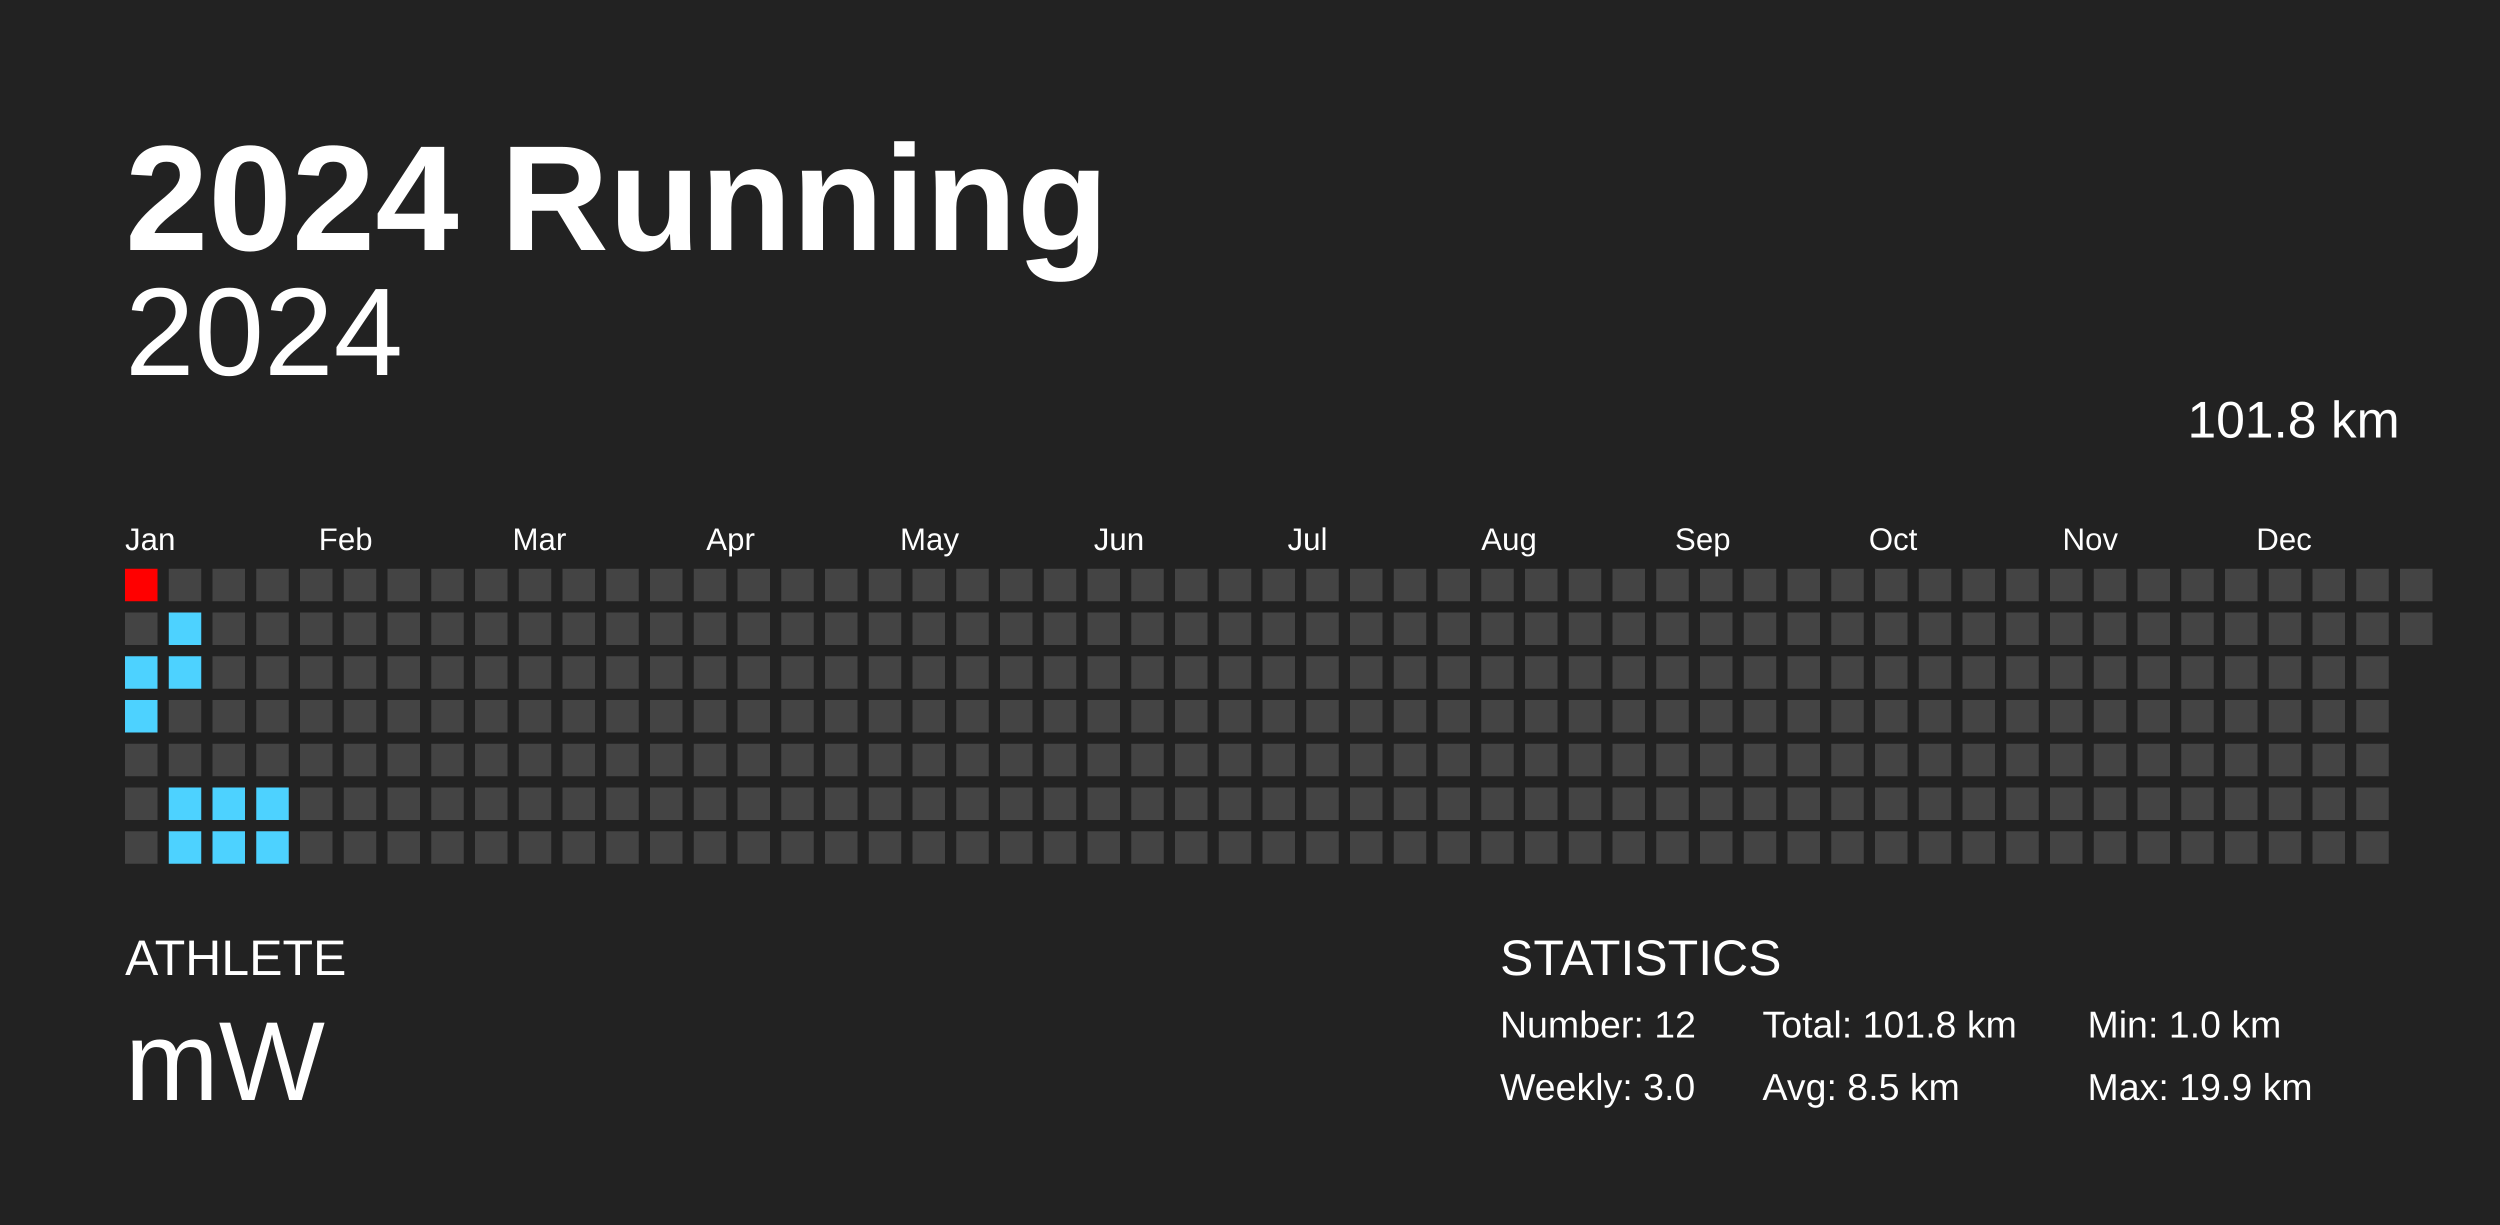
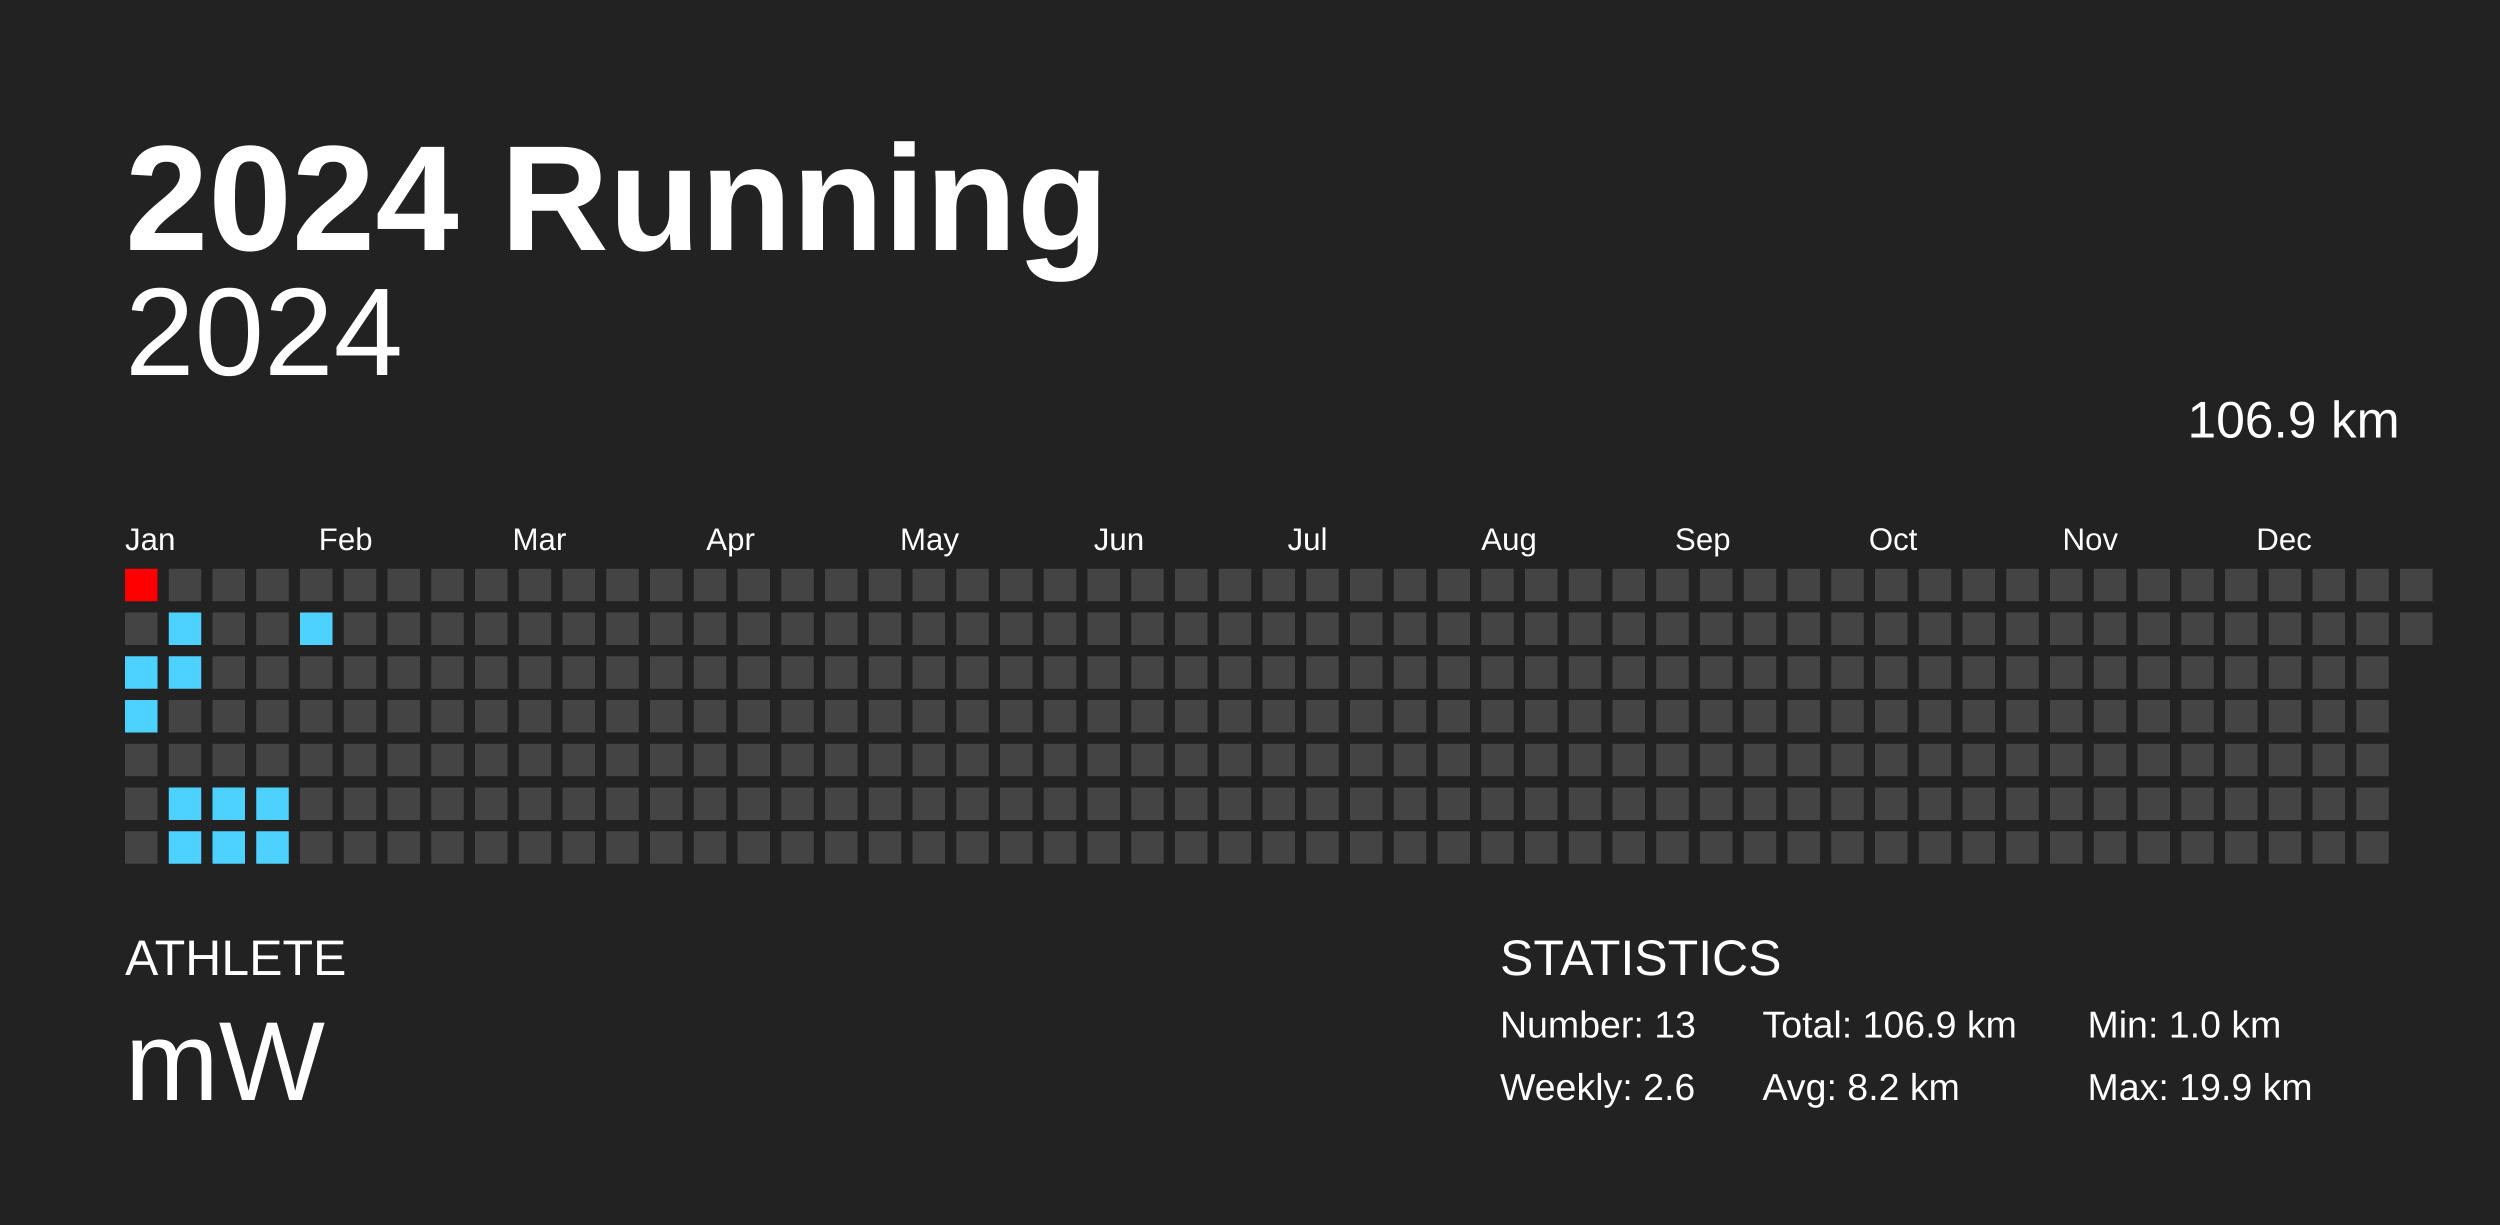
<svg xmlns="http://www.w3.org/2000/svg" baseProfile="full" height="98mm" version="1.1" viewBox="0,0,200,98" width="200mm">
  <defs />
  <rect fill="#222222" height="98" width="200" x="0" y="0" />
  <text fill="#FFFFFF" style="font-size:12px; font-family:Arial; font-weight:bold;" x="10" y="20">2024 Running</text>
  <text fill="#FFFFFF" style="font-size:4px; font-family:Arial" x="10" y="78">ATHLETE</text>
  <text fill="#FFFFFF" style="font-size:9px; font-family:Arial" x="10" y="88">mW</text>
  <text fill="#FFFFFF" style="font-size:4px; font-family:Arial" x="120" y="78">STATISTICS</text>
-   <text fill="#FFFFFF" style="font-size:3px; font-family:Arial" x="120" y="83">Number: 12</text>
-   <text fill="#FFFFFF" style="font-size:3px; font-family:Arial" x="120" y="88">Weekly: 3.0</text>
-   <text fill="#FFFFFF" style="font-size:3px; font-family:Arial" x="141" y="83">Total: 101.8 km</text>
-   <text fill="#FFFFFF" style="font-size:3px; font-family:Arial" x="141" y="88">Avg: 8.5 km</text>
+   <text fill="#FFFFFF" style="font-size:3px; font-family:Arial" x="120" y="83">Number: 13</text>
+   <text fill="#FFFFFF" style="font-size:3px; font-family:Arial" x="120" y="88">Weekly: 2.6</text>
+   <text fill="#FFFFFF" style="font-size:3px; font-family:Arial" x="141" y="83">Total: 106.9 km</text>
+   <text fill="#FFFFFF" style="font-size:3px; font-family:Arial" x="141" y="88">Avg: 8.2 km</text>
  <text fill="#FFFFFF" style="font-size:3px; font-family:Arial" x="167" y="83">Min: 1.0 km</text>
  <text fill="#FFFFFF" style="font-size:3px; font-family:Arial" x="167" y="88">Max: 19.9 km</text>
  <text alignment-baseline="hanging" fill="#FFFFFF" style="font-size:10.0px; font-family:Arial;" x="10" y="30">2024</text>
-   <text alignment-baseline="hanging" fill="#FFFFFF" style="font-size:4.125px; font-family:Arial;" x="175" y="35">101.8 km</text>
+   <text alignment-baseline="hanging" fill="#FFFFFF" style="font-size:4.125px; font-family:Arial;" x="175" y="35">106.9 km</text>
  <text fill="#FFFFFF" style="font-size:2.5px; font-family:Arial" x="10.0" y="44">Jan</text>
  <text fill="#FFFFFF" style="font-size:2.5px; font-family:Arial" x="25.5" y="44">Feb</text>
  <text fill="#FFFFFF" style="font-size:2.5px; font-family:Arial" x="41.0" y="44">Mar</text>
  <text fill="#FFFFFF" style="font-size:2.5px; font-family:Arial" x="56.5" y="44">Apr</text>
  <text fill="#FFFFFF" style="font-size:2.5px; font-family:Arial" x="72.0" y="44">May</text>
  <text fill="#FFFFFF" style="font-size:2.5px; font-family:Arial" x="87.5" y="44">Jun</text>
  <text fill="#FFFFFF" style="font-size:2.5px; font-family:Arial" x="103.0" y="44">Jul</text>
  <text fill="#FFFFFF" style="font-size:2.5px; font-family:Arial" x="118.5" y="44">Aug</text>
  <text fill="#FFFFFF" style="font-size:2.5px; font-family:Arial" x="134.0" y="44">Sep</text>
  <text fill="#FFFFFF" style="font-size:2.5px; font-family:Arial" x="149.5" y="44">Oct</text>
  <text fill="#FFFFFF" style="font-size:2.5px; font-family:Arial" x="165.0" y="44">Nov</text>
  <text fill="#FFFFFF" style="font-size:2.5px; font-family:Arial" x="180.5" y="44">Dec</text>
  <rect fill="red" height="2.6" width="2.6" x="10.0" y="45.5" />
  <rect fill="#444444" height="2.6" width="2.6" x="10.0" y="49.0" />
  <rect fill="#4dd2ff" height="2.6" width="2.6" x="10.0" y="52.5" />
  <rect fill="#4dd2ff" height="2.6" width="2.6" x="10.0" y="56.0" />
  <rect fill="#444444" height="2.6" width="2.6" x="10.0" y="59.5" />
  <rect fill="#444444" height="2.6" width="2.6" x="10.0" y="63.0" />
  <rect fill="#444444" height="2.6" width="2.6" x="10.0" y="66.5" />
  <rect fill="#444444" height="2.6" width="2.6" x="13.5" y="45.5" />
  <rect fill="#4dd2ff" height="2.6" width="2.6" x="13.5" y="49.0" />
  <rect fill="#4dd2ff" height="2.6" width="2.6" x="13.5" y="52.5" />
  <rect fill="#444444" height="2.6" width="2.6" x="13.5" y="56.0" />
  <rect fill="#444444" height="2.6" width="2.6" x="13.5" y="59.5" />
  <rect fill="#4dd2ff" height="2.6" width="2.6" x="13.5" y="63.0" />
  <rect fill="#4dd2ff" height="2.6" width="2.6" x="13.5" y="66.5" />
  <rect fill="#444444" height="2.6" width="2.6" x="17.0" y="45.5" />
  <rect fill="#444444" height="2.6" width="2.6" x="17.0" y="49.0" />
  <rect fill="#444444" height="2.6" width="2.6" x="17.0" y="52.5" />
  <rect fill="#444444" height="2.6" width="2.6" x="17.0" y="56.0" />
  <rect fill="#444444" height="2.6" width="2.6" x="17.0" y="59.5" />
  <rect fill="#4dd2ff" height="2.6" width="2.6" x="17.0" y="63.0" />
  <rect fill="#4dd2ff" height="2.6" width="2.6" x="17.0" y="66.5" />
  <rect fill="#444444" height="2.6" width="2.6" x="20.5" y="45.5" />
  <rect fill="#444444" height="2.6" width="2.6" x="20.5" y="49.0" />
  <rect fill="#444444" height="2.6" width="2.6" x="20.5" y="52.5" />
  <rect fill="#444444" height="2.6" width="2.6" x="20.5" y="56.0" />
  <rect fill="#444444" height="2.6" width="2.6" x="20.5" y="59.5" />
  <rect fill="#4dd2ff" height="2.6" width="2.6" x="20.5" y="63.0" />
  <rect fill="#4dd2ff" height="2.6" width="2.6" x="20.5" y="66.5" />
  <rect fill="#444444" height="2.6" width="2.6" x="24.0" y="45.5" />
-   <rect fill="#444444" height="2.6" width="2.6" x="24.0" y="49.0" />
+   <rect fill="#4dd2ff" height="2.6" width="2.6" x="24.0" y="49.0" />
  <rect fill="#444444" height="2.6" width="2.6" x="24.0" y="52.5" />
  <rect fill="#444444" height="2.6" width="2.6" x="24.0" y="56.0" />
  <rect fill="#444444" height="2.6" width="2.6" x="24.0" y="59.5" />
  <rect fill="#444444" height="2.6" width="2.6" x="24.0" y="63.0" />
  <rect fill="#444444" height="2.6" width="2.6" x="24.0" y="66.5" />
  <rect fill="#444444" height="2.6" width="2.6" x="27.5" y="45.5" />
  <rect fill="#444444" height="2.6" width="2.6" x="27.5" y="49.0" />
  <rect fill="#444444" height="2.6" width="2.6" x="27.5" y="52.5" />
  <rect fill="#444444" height="2.6" width="2.6" x="27.5" y="56.0" />
  <rect fill="#444444" height="2.6" width="2.6" x="27.5" y="59.5" />
  <rect fill="#444444" height="2.6" width="2.6" x="27.5" y="63.0" />
  <rect fill="#444444" height="2.6" width="2.6" x="27.5" y="66.5" />
  <rect fill="#444444" height="2.6" width="2.6" x="31.0" y="45.5" />
  <rect fill="#444444" height="2.6" width="2.6" x="31.0" y="49.0" />
  <rect fill="#444444" height="2.6" width="2.6" x="31.0" y="52.5" />
  <rect fill="#444444" height="2.6" width="2.6" x="31.0" y="56.0" />
  <rect fill="#444444" height="2.6" width="2.6" x="31.0" y="59.5" />
  <rect fill="#444444" height="2.6" width="2.6" x="31.0" y="63.0" />
  <rect fill="#444444" height="2.6" width="2.6" x="31.0" y="66.5" />
  <rect fill="#444444" height="2.6" width="2.6" x="34.5" y="45.5" />
  <rect fill="#444444" height="2.6" width="2.6" x="34.5" y="49.0" />
  <rect fill="#444444" height="2.6" width="2.6" x="34.5" y="52.5" />
  <rect fill="#444444" height="2.6" width="2.6" x="34.5" y="56.0" />
  <rect fill="#444444" height="2.6" width="2.6" x="34.5" y="59.5" />
  <rect fill="#444444" height="2.6" width="2.6" x="34.5" y="63.0" />
  <rect fill="#444444" height="2.6" width="2.6" x="34.5" y="66.5" />
  <rect fill="#444444" height="2.6" width="2.6" x="38.0" y="45.5" />
  <rect fill="#444444" height="2.6" width="2.6" x="38.0" y="49.0" />
  <rect fill="#444444" height="2.6" width="2.6" x="38.0" y="52.5" />
  <rect fill="#444444" height="2.6" width="2.6" x="38.0" y="56.0" />
  <rect fill="#444444" height="2.6" width="2.6" x="38.0" y="59.5" />
  <rect fill="#444444" height="2.6" width="2.6" x="38.0" y="63.0" />
  <rect fill="#444444" height="2.6" width="2.6" x="38.0" y="66.5" />
  <rect fill="#444444" height="2.6" width="2.6" x="41.5" y="45.5" />
  <rect fill="#444444" height="2.6" width="2.6" x="41.5" y="49.0" />
  <rect fill="#444444" height="2.6" width="2.6" x="41.5" y="52.5" />
  <rect fill="#444444" height="2.6" width="2.6" x="41.5" y="56.0" />
  <rect fill="#444444" height="2.6" width="2.6" x="41.5" y="59.5" />
  <rect fill="#444444" height="2.6" width="2.6" x="41.5" y="63.0" />
  <rect fill="#444444" height="2.6" width="2.6" x="41.5" y="66.5" />
  <rect fill="#444444" height="2.6" width="2.6" x="45.0" y="45.5" />
  <rect fill="#444444" height="2.6" width="2.6" x="45.0" y="49.0" />
  <rect fill="#444444" height="2.6" width="2.6" x="45.0" y="52.5" />
  <rect fill="#444444" height="2.6" width="2.6" x="45.0" y="56.0" />
  <rect fill="#444444" height="2.6" width="2.6" x="45.0" y="59.5" />
  <rect fill="#444444" height="2.6" width="2.6" x="45.0" y="63.0" />
  <rect fill="#444444" height="2.6" width="2.6" x="45.0" y="66.5" />
  <rect fill="#444444" height="2.6" width="2.6" x="48.5" y="45.5" />
  <rect fill="#444444" height="2.6" width="2.6" x="48.5" y="49.0" />
  <rect fill="#444444" height="2.6" width="2.6" x="48.5" y="52.5" />
  <rect fill="#444444" height="2.6" width="2.6" x="48.5" y="56.0" />
  <rect fill="#444444" height="2.6" width="2.6" x="48.5" y="59.5" />
  <rect fill="#444444" height="2.6" width="2.6" x="48.5" y="63.0" />
  <rect fill="#444444" height="2.6" width="2.6" x="48.5" y="66.5" />
  <rect fill="#444444" height="2.6" width="2.6" x="52.0" y="45.5" />
  <rect fill="#444444" height="2.6" width="2.6" x="52.0" y="49.0" />
  <rect fill="#444444" height="2.6" width="2.6" x="52.0" y="52.5" />
  <rect fill="#444444" height="2.6" width="2.6" x="52.0" y="56.0" />
  <rect fill="#444444" height="2.6" width="2.6" x="52.0" y="59.5" />
  <rect fill="#444444" height="2.6" width="2.6" x="52.0" y="63.0" />
  <rect fill="#444444" height="2.6" width="2.6" x="52.0" y="66.5" />
  <rect fill="#444444" height="2.6" width="2.6" x="55.5" y="45.5" />
  <rect fill="#444444" height="2.6" width="2.6" x="55.5" y="49.0" />
  <rect fill="#444444" height="2.6" width="2.6" x="55.5" y="52.5" />
  <rect fill="#444444" height="2.6" width="2.6" x="55.5" y="56.0" />
  <rect fill="#444444" height="2.6" width="2.6" x="55.5" y="59.5" />
  <rect fill="#444444" height="2.6" width="2.6" x="55.5" y="63.0" />
  <rect fill="#444444" height="2.6" width="2.6" x="55.5" y="66.5" />
  <rect fill="#444444" height="2.6" width="2.6" x="59.0" y="45.5" />
  <rect fill="#444444" height="2.6" width="2.6" x="59.0" y="49.0" />
  <rect fill="#444444" height="2.6" width="2.6" x="59.0" y="52.5" />
  <rect fill="#444444" height="2.6" width="2.6" x="59.0" y="56.0" />
  <rect fill="#444444" height="2.6" width="2.6" x="59.0" y="59.5" />
  <rect fill="#444444" height="2.6" width="2.6" x="59.0" y="63.0" />
  <rect fill="#444444" height="2.6" width="2.6" x="59.0" y="66.5" />
  <rect fill="#444444" height="2.6" width="2.6" x="62.5" y="45.5" />
  <rect fill="#444444" height="2.6" width="2.6" x="62.5" y="49.0" />
  <rect fill="#444444" height="2.6" width="2.6" x="62.5" y="52.5" />
  <rect fill="#444444" height="2.6" width="2.6" x="62.5" y="56.0" />
  <rect fill="#444444" height="2.6" width="2.6" x="62.5" y="59.5" />
  <rect fill="#444444" height="2.6" width="2.6" x="62.5" y="63.0" />
  <rect fill="#444444" height="2.6" width="2.6" x="62.5" y="66.5" />
  <rect fill="#444444" height="2.6" width="2.6" x="66.0" y="45.5" />
  <rect fill="#444444" height="2.6" width="2.6" x="66.0" y="49.0" />
  <rect fill="#444444" height="2.6" width="2.6" x="66.0" y="52.5" />
  <rect fill="#444444" height="2.6" width="2.6" x="66.0" y="56.0" />
  <rect fill="#444444" height="2.6" width="2.6" x="66.0" y="59.5" />
  <rect fill="#444444" height="2.6" width="2.6" x="66.0" y="63.0" />
  <rect fill="#444444" height="2.6" width="2.6" x="66.0" y="66.5" />
  <rect fill="#444444" height="2.6" width="2.6" x="69.5" y="45.5" />
  <rect fill="#444444" height="2.6" width="2.6" x="69.5" y="49.0" />
  <rect fill="#444444" height="2.6" width="2.6" x="69.5" y="52.5" />
  <rect fill="#444444" height="2.6" width="2.6" x="69.5" y="56.0" />
  <rect fill="#444444" height="2.6" width="2.6" x="69.5" y="59.5" />
  <rect fill="#444444" height="2.6" width="2.6" x="69.5" y="63.0" />
  <rect fill="#444444" height="2.6" width="2.6" x="69.5" y="66.5" />
  <rect fill="#444444" height="2.6" width="2.6" x="73.0" y="45.5" />
  <rect fill="#444444" height="2.6" width="2.6" x="73.0" y="49.0" />
  <rect fill="#444444" height="2.6" width="2.6" x="73.0" y="52.5" />
  <rect fill="#444444" height="2.6" width="2.6" x="73.0" y="56.0" />
  <rect fill="#444444" height="2.6" width="2.6" x="73.0" y="59.5" />
  <rect fill="#444444" height="2.6" width="2.6" x="73.0" y="63.0" />
  <rect fill="#444444" height="2.6" width="2.6" x="73.0" y="66.5" />
  <rect fill="#444444" height="2.6" width="2.6" x="76.5" y="45.5" />
  <rect fill="#444444" height="2.6" width="2.6" x="76.5" y="49.0" />
  <rect fill="#444444" height="2.6" width="2.6" x="76.5" y="52.5" />
  <rect fill="#444444" height="2.6" width="2.6" x="76.5" y="56.0" />
  <rect fill="#444444" height="2.6" width="2.6" x="76.5" y="59.5" />
  <rect fill="#444444" height="2.6" width="2.6" x="76.5" y="63.0" />
  <rect fill="#444444" height="2.6" width="2.6" x="76.5" y="66.5" />
  <rect fill="#444444" height="2.6" width="2.6" x="80.0" y="45.5" />
  <rect fill="#444444" height="2.6" width="2.6" x="80.0" y="49.0" />
  <rect fill="#444444" height="2.6" width="2.6" x="80.0" y="52.5" />
  <rect fill="#444444" height="2.6" width="2.6" x="80.0" y="56.0" />
  <rect fill="#444444" height="2.6" width="2.6" x="80.0" y="59.5" />
  <rect fill="#444444" height="2.6" width="2.6" x="80.0" y="63.0" />
  <rect fill="#444444" height="2.6" width="2.6" x="80.0" y="66.5" />
  <rect fill="#444444" height="2.6" width="2.6" x="83.5" y="45.5" />
  <rect fill="#444444" height="2.6" width="2.6" x="83.5" y="49.0" />
  <rect fill="#444444" height="2.6" width="2.6" x="83.5" y="52.5" />
  <rect fill="#444444" height="2.6" width="2.6" x="83.5" y="56.0" />
  <rect fill="#444444" height="2.6" width="2.6" x="83.5" y="59.5" />
  <rect fill="#444444" height="2.6" width="2.6" x="83.5" y="63.0" />
  <rect fill="#444444" height="2.6" width="2.6" x="83.5" y="66.5" />
  <rect fill="#444444" height="2.6" width="2.6" x="87.0" y="45.5" />
  <rect fill="#444444" height="2.6" width="2.6" x="87.0" y="49.0" />
  <rect fill="#444444" height="2.6" width="2.6" x="87.0" y="52.5" />
  <rect fill="#444444" height="2.6" width="2.6" x="87.0" y="56.0" />
  <rect fill="#444444" height="2.6" width="2.6" x="87.0" y="59.5" />
  <rect fill="#444444" height="2.6" width="2.6" x="87.0" y="63.0" />
  <rect fill="#444444" height="2.6" width="2.6" x="87.0" y="66.5" />
  <rect fill="#444444" height="2.6" width="2.6" x="90.5" y="45.5" />
  <rect fill="#444444" height="2.6" width="2.6" x="90.5" y="49.0" />
  <rect fill="#444444" height="2.6" width="2.6" x="90.5" y="52.5" />
  <rect fill="#444444" height="2.6" width="2.6" x="90.5" y="56.0" />
  <rect fill="#444444" height="2.6" width="2.6" x="90.5" y="59.5" />
  <rect fill="#444444" height="2.6" width="2.6" x="90.5" y="63.0" />
  <rect fill="#444444" height="2.6" width="2.6" x="90.5" y="66.5" />
  <rect fill="#444444" height="2.6" width="2.6" x="94.0" y="45.5" />
  <rect fill="#444444" height="2.6" width="2.6" x="94.0" y="49.0" />
  <rect fill="#444444" height="2.6" width="2.6" x="94.0" y="52.5" />
  <rect fill="#444444" height="2.6" width="2.6" x="94.0" y="56.0" />
  <rect fill="#444444" height="2.6" width="2.6" x="94.0" y="59.5" />
  <rect fill="#444444" height="2.6" width="2.6" x="94.0" y="63.0" />
  <rect fill="#444444" height="2.6" width="2.6" x="94.0" y="66.5" />
  <rect fill="#444444" height="2.6" width="2.6" x="97.5" y="45.5" />
  <rect fill="#444444" height="2.6" width="2.6" x="97.5" y="49.0" />
  <rect fill="#444444" height="2.6" width="2.6" x="97.5" y="52.5" />
  <rect fill="#444444" height="2.6" width="2.6" x="97.5" y="56.0" />
  <rect fill="#444444" height="2.6" width="2.6" x="97.5" y="59.5" />
  <rect fill="#444444" height="2.6" width="2.6" x="97.5" y="63.0" />
  <rect fill="#444444" height="2.6" width="2.6" x="97.5" y="66.5" />
  <rect fill="#444444" height="2.6" width="2.6" x="101.0" y="45.5" />
  <rect fill="#444444" height="2.6" width="2.6" x="101.0" y="49.0" />
  <rect fill="#444444" height="2.6" width="2.6" x="101.0" y="52.5" />
  <rect fill="#444444" height="2.6" width="2.6" x="101.0" y="56.0" />
  <rect fill="#444444" height="2.6" width="2.6" x="101.0" y="59.5" />
  <rect fill="#444444" height="2.6" width="2.6" x="101.0" y="63.0" />
  <rect fill="#444444" height="2.6" width="2.6" x="101.0" y="66.5" />
  <rect fill="#444444" height="2.6" width="2.6" x="104.5" y="45.5" />
  <rect fill="#444444" height="2.6" width="2.6" x="104.5" y="49.0" />
  <rect fill="#444444" height="2.6" width="2.6" x="104.5" y="52.5" />
  <rect fill="#444444" height="2.6" width="2.6" x="104.5" y="56.0" />
  <rect fill="#444444" height="2.6" width="2.6" x="104.5" y="59.5" />
  <rect fill="#444444" height="2.6" width="2.6" x="104.5" y="63.0" />
  <rect fill="#444444" height="2.6" width="2.6" x="104.5" y="66.5" />
  <rect fill="#444444" height="2.6" width="2.6" x="108.0" y="45.5" />
  <rect fill="#444444" height="2.6" width="2.6" x="108.0" y="49.0" />
  <rect fill="#444444" height="2.6" width="2.6" x="108.0" y="52.5" />
  <rect fill="#444444" height="2.6" width="2.6" x="108.0" y="56.0" />
  <rect fill="#444444" height="2.6" width="2.6" x="108.0" y="59.5" />
  <rect fill="#444444" height="2.6" width="2.6" x="108.0" y="63.0" />
  <rect fill="#444444" height="2.6" width="2.6" x="108.0" y="66.5" />
  <rect fill="#444444" height="2.6" width="2.6" x="111.5" y="45.5" />
  <rect fill="#444444" height="2.6" width="2.6" x="111.5" y="49.0" />
  <rect fill="#444444" height="2.6" width="2.6" x="111.5" y="52.5" />
  <rect fill="#444444" height="2.6" width="2.6" x="111.5" y="56.0" />
  <rect fill="#444444" height="2.6" width="2.6" x="111.5" y="59.5" />
  <rect fill="#444444" height="2.6" width="2.6" x="111.5" y="63.0" />
  <rect fill="#444444" height="2.6" width="2.6" x="111.5" y="66.5" />
  <rect fill="#444444" height="2.6" width="2.6" x="115.0" y="45.5" />
  <rect fill="#444444" height="2.6" width="2.6" x="115.0" y="49.0" />
  <rect fill="#444444" height="2.6" width="2.6" x="115.0" y="52.5" />
  <rect fill="#444444" height="2.6" width="2.6" x="115.0" y="56.0" />
  <rect fill="#444444" height="2.6" width="2.6" x="115.0" y="59.5" />
  <rect fill="#444444" height="2.6" width="2.6" x="115.0" y="63.0" />
  <rect fill="#444444" height="2.6" width="2.6" x="115.0" y="66.5" />
  <rect fill="#444444" height="2.6" width="2.6" x="118.5" y="45.5" />
  <rect fill="#444444" height="2.6" width="2.6" x="118.5" y="49.0" />
  <rect fill="#444444" height="2.6" width="2.6" x="118.5" y="52.5" />
  <rect fill="#444444" height="2.6" width="2.6" x="118.5" y="56.0" />
  <rect fill="#444444" height="2.6" width="2.6" x="118.5" y="59.5" />
  <rect fill="#444444" height="2.6" width="2.6" x="118.5" y="63.0" />
  <rect fill="#444444" height="2.6" width="2.6" x="118.5" y="66.5" />
  <rect fill="#444444" height="2.6" width="2.6" x="122.0" y="45.5" />
  <rect fill="#444444" height="2.6" width="2.6" x="122.0" y="49.0" />
  <rect fill="#444444" height="2.6" width="2.6" x="122.0" y="52.5" />
  <rect fill="#444444" height="2.6" width="2.6" x="122.0" y="56.0" />
  <rect fill="#444444" height="2.6" width="2.6" x="122.0" y="59.5" />
  <rect fill="#444444" height="2.6" width="2.6" x="122.0" y="63.0" />
  <rect fill="#444444" height="2.6" width="2.6" x="122.0" y="66.5" />
  <rect fill="#444444" height="2.6" width="2.6" x="125.5" y="45.5" />
  <rect fill="#444444" height="2.6" width="2.6" x="125.5" y="49.0" />
  <rect fill="#444444" height="2.6" width="2.6" x="125.5" y="52.5" />
  <rect fill="#444444" height="2.6" width="2.6" x="125.5" y="56.0" />
  <rect fill="#444444" height="2.6" width="2.6" x="125.5" y="59.5" />
  <rect fill="#444444" height="2.6" width="2.6" x="125.5" y="63.0" />
  <rect fill="#444444" height="2.6" width="2.6" x="125.5" y="66.5" />
  <rect fill="#444444" height="2.6" width="2.6" x="129.0" y="45.5" />
  <rect fill="#444444" height="2.6" width="2.6" x="129.0" y="49.0" />
  <rect fill="#444444" height="2.6" width="2.6" x="129.0" y="52.5" />
  <rect fill="#444444" height="2.6" width="2.6" x="129.0" y="56.0" />
  <rect fill="#444444" height="2.6" width="2.6" x="129.0" y="59.5" />
  <rect fill="#444444" height="2.6" width="2.6" x="129.0" y="63.0" />
  <rect fill="#444444" height="2.6" width="2.6" x="129.0" y="66.5" />
  <rect fill="#444444" height="2.6" width="2.6" x="132.5" y="45.5" />
  <rect fill="#444444" height="2.6" width="2.6" x="132.5" y="49.0" />
  <rect fill="#444444" height="2.6" width="2.6" x="132.5" y="52.5" />
  <rect fill="#444444" height="2.6" width="2.6" x="132.5" y="56.0" />
  <rect fill="#444444" height="2.6" width="2.6" x="132.5" y="59.5" />
  <rect fill="#444444" height="2.6" width="2.6" x="132.5" y="63.0" />
  <rect fill="#444444" height="2.6" width="2.6" x="132.5" y="66.5" />
  <rect fill="#444444" height="2.6" width="2.6" x="136.0" y="45.5" />
  <rect fill="#444444" height="2.6" width="2.6" x="136.0" y="49.0" />
  <rect fill="#444444" height="2.6" width="2.6" x="136.0" y="52.5" />
  <rect fill="#444444" height="2.6" width="2.6" x="136.0" y="56.0" />
  <rect fill="#444444" height="2.6" width="2.6" x="136.0" y="59.5" />
  <rect fill="#444444" height="2.6" width="2.6" x="136.0" y="63.0" />
  <rect fill="#444444" height="2.6" width="2.6" x="136.0" y="66.5" />
  <rect fill="#444444" height="2.6" width="2.6" x="139.5" y="45.5" />
  <rect fill="#444444" height="2.6" width="2.6" x="139.5" y="49.0" />
  <rect fill="#444444" height="2.6" width="2.6" x="139.5" y="52.5" />
  <rect fill="#444444" height="2.6" width="2.6" x="139.5" y="56.0" />
  <rect fill="#444444" height="2.6" width="2.6" x="139.5" y="59.5" />
  <rect fill="#444444" height="2.6" width="2.6" x="139.5" y="63.0" />
  <rect fill="#444444" height="2.6" width="2.6" x="139.5" y="66.5" />
  <rect fill="#444444" height="2.6" width="2.6" x="143.0" y="45.5" />
  <rect fill="#444444" height="2.6" width="2.6" x="143.0" y="49.0" />
  <rect fill="#444444" height="2.6" width="2.6" x="143.0" y="52.5" />
  <rect fill="#444444" height="2.6" width="2.6" x="143.0" y="56.0" />
  <rect fill="#444444" height="2.6" width="2.6" x="143.0" y="59.5" />
  <rect fill="#444444" height="2.6" width="2.6" x="143.0" y="63.0" />
  <rect fill="#444444" height="2.6" width="2.6" x="143.0" y="66.5" />
  <rect fill="#444444" height="2.6" width="2.6" x="146.5" y="45.5" />
  <rect fill="#444444" height="2.6" width="2.6" x="146.5" y="49.0" />
  <rect fill="#444444" height="2.6" width="2.6" x="146.5" y="52.5" />
  <rect fill="#444444" height="2.6" width="2.6" x="146.5" y="56.0" />
  <rect fill="#444444" height="2.6" width="2.6" x="146.5" y="59.5" />
  <rect fill="#444444" height="2.6" width="2.6" x="146.5" y="63.0" />
  <rect fill="#444444" height="2.6" width="2.6" x="146.5" y="66.5" />
  <rect fill="#444444" height="2.6" width="2.6" x="150.0" y="45.5" />
  <rect fill="#444444" height="2.6" width="2.6" x="150.0" y="49.0" />
  <rect fill="#444444" height="2.6" width="2.6" x="150.0" y="52.5" />
  <rect fill="#444444" height="2.6" width="2.6" x="150.0" y="56.0" />
  <rect fill="#444444" height="2.6" width="2.6" x="150.0" y="59.5" />
  <rect fill="#444444" height="2.6" width="2.6" x="150.0" y="63.0" />
  <rect fill="#444444" height="2.6" width="2.6" x="150.0" y="66.5" />
  <rect fill="#444444" height="2.6" width="2.6" x="153.5" y="45.5" />
  <rect fill="#444444" height="2.6" width="2.6" x="153.5" y="49.0" />
  <rect fill="#444444" height="2.6" width="2.6" x="153.5" y="52.5" />
  <rect fill="#444444" height="2.6" width="2.6" x="153.5" y="56.0" />
  <rect fill="#444444" height="2.6" width="2.6" x="153.5" y="59.5" />
  <rect fill="#444444" height="2.6" width="2.6" x="153.5" y="63.0" />
  <rect fill="#444444" height="2.6" width="2.6" x="153.5" y="66.5" />
  <rect fill="#444444" height="2.6" width="2.6" x="157.0" y="45.5" />
  <rect fill="#444444" height="2.6" width="2.6" x="157.0" y="49.0" />
  <rect fill="#444444" height="2.6" width="2.6" x="157.0" y="52.5" />
  <rect fill="#444444" height="2.6" width="2.6" x="157.0" y="56.0" />
  <rect fill="#444444" height="2.6" width="2.6" x="157.0" y="59.5" />
  <rect fill="#444444" height="2.6" width="2.6" x="157.0" y="63.0" />
  <rect fill="#444444" height="2.6" width="2.6" x="157.0" y="66.5" />
  <rect fill="#444444" height="2.6" width="2.6" x="160.5" y="45.5" />
  <rect fill="#444444" height="2.6" width="2.6" x="160.5" y="49.0" />
  <rect fill="#444444" height="2.6" width="2.6" x="160.5" y="52.5" />
  <rect fill="#444444" height="2.6" width="2.6" x="160.5" y="56.0" />
  <rect fill="#444444" height="2.6" width="2.6" x="160.5" y="59.5" />
  <rect fill="#444444" height="2.6" width="2.6" x="160.5" y="63.0" />
  <rect fill="#444444" height="2.6" width="2.6" x="160.5" y="66.5" />
  <rect fill="#444444" height="2.6" width="2.6" x="164.0" y="45.5" />
  <rect fill="#444444" height="2.6" width="2.6" x="164.0" y="49.0" />
  <rect fill="#444444" height="2.6" width="2.6" x="164.0" y="52.5" />
  <rect fill="#444444" height="2.6" width="2.6" x="164.0" y="56.0" />
  <rect fill="#444444" height="2.6" width="2.6" x="164.0" y="59.5" />
  <rect fill="#444444" height="2.6" width="2.6" x="164.0" y="63.0" />
  <rect fill="#444444" height="2.6" width="2.6" x="164.0" y="66.5" />
  <rect fill="#444444" height="2.6" width="2.6" x="167.5" y="45.5" />
  <rect fill="#444444" height="2.6" width="2.6" x="167.5" y="49.0" />
  <rect fill="#444444" height="2.6" width="2.6" x="167.5" y="52.5" />
  <rect fill="#444444" height="2.6" width="2.6" x="167.5" y="56.0" />
  <rect fill="#444444" height="2.6" width="2.6" x="167.5" y="59.5" />
  <rect fill="#444444" height="2.6" width="2.6" x="167.5" y="63.0" />
  <rect fill="#444444" height="2.6" width="2.6" x="167.5" y="66.5" />
  <rect fill="#444444" height="2.6" width="2.6" x="171.0" y="45.5" />
  <rect fill="#444444" height="2.6" width="2.6" x="171.0" y="49.0" />
  <rect fill="#444444" height="2.6" width="2.6" x="171.0" y="52.5" />
  <rect fill="#444444" height="2.6" width="2.6" x="171.0" y="56.0" />
  <rect fill="#444444" height="2.6" width="2.6" x="171.0" y="59.5" />
  <rect fill="#444444" height="2.6" width="2.6" x="171.0" y="63.0" />
  <rect fill="#444444" height="2.6" width="2.6" x="171.0" y="66.5" />
  <rect fill="#444444" height="2.6" width="2.6" x="174.5" y="45.5" />
  <rect fill="#444444" height="2.6" width="2.6" x="174.5" y="49.0" />
  <rect fill="#444444" height="2.6" width="2.6" x="174.5" y="52.5" />
  <rect fill="#444444" height="2.6" width="2.6" x="174.5" y="56.0" />
  <rect fill="#444444" height="2.6" width="2.6" x="174.5" y="59.5" />
  <rect fill="#444444" height="2.6" width="2.6" x="174.5" y="63.0" />
  <rect fill="#444444" height="2.6" width="2.6" x="174.5" y="66.5" />
  <rect fill="#444444" height="2.6" width="2.6" x="178.0" y="45.5" />
  <rect fill="#444444" height="2.6" width="2.6" x="178.0" y="49.0" />
  <rect fill="#444444" height="2.6" width="2.6" x="178.0" y="52.5" />
  <rect fill="#444444" height="2.6" width="2.6" x="178.0" y="56.0" />
  <rect fill="#444444" height="2.6" width="2.6" x="178.0" y="59.5" />
  <rect fill="#444444" height="2.6" width="2.6" x="178.0" y="63.0" />
  <rect fill="#444444" height="2.6" width="2.6" x="178.0" y="66.5" />
  <rect fill="#444444" height="2.6" width="2.6" x="181.5" y="45.5" />
  <rect fill="#444444" height="2.6" width="2.6" x="181.5" y="49.0" />
  <rect fill="#444444" height="2.6" width="2.6" x="181.5" y="52.5" />
  <rect fill="#444444" height="2.6" width="2.6" x="181.5" y="56.0" />
  <rect fill="#444444" height="2.6" width="2.6" x="181.5" y="59.5" />
  <rect fill="#444444" height="2.6" width="2.6" x="181.5" y="63.0" />
  <rect fill="#444444" height="2.6" width="2.6" x="181.5" y="66.5" />
  <rect fill="#444444" height="2.6" width="2.6" x="185.0" y="45.5" />
  <rect fill="#444444" height="2.6" width="2.6" x="185.0" y="49.0" />
  <rect fill="#444444" height="2.6" width="2.6" x="185.0" y="52.5" />
  <rect fill="#444444" height="2.6" width="2.6" x="185.0" y="56.0" />
  <rect fill="#444444" height="2.6" width="2.6" x="185.0" y="59.5" />
  <rect fill="#444444" height="2.6" width="2.6" x="185.0" y="63.0" />
  <rect fill="#444444" height="2.6" width="2.6" x="185.0" y="66.5" />
  <rect fill="#444444" height="2.6" width="2.6" x="188.5" y="45.5" />
  <rect fill="#444444" height="2.6" width="2.6" x="188.5" y="49.0" />
  <rect fill="#444444" height="2.6" width="2.6" x="188.5" y="52.5" />
  <rect fill="#444444" height="2.6" width="2.6" x="188.5" y="56.0" />
  <rect fill="#444444" height="2.6" width="2.6" x="188.5" y="59.5" />
  <rect fill="#444444" height="2.6" width="2.6" x="188.5" y="63.0" />
  <rect fill="#444444" height="2.6" width="2.6" x="188.5" y="66.5" />
  <rect fill="#444444" height="2.6" width="2.6" x="192.0" y="45.5" />
  <rect fill="#444444" height="2.6" width="2.6" x="192.0" y="49.0" />
</svg>
